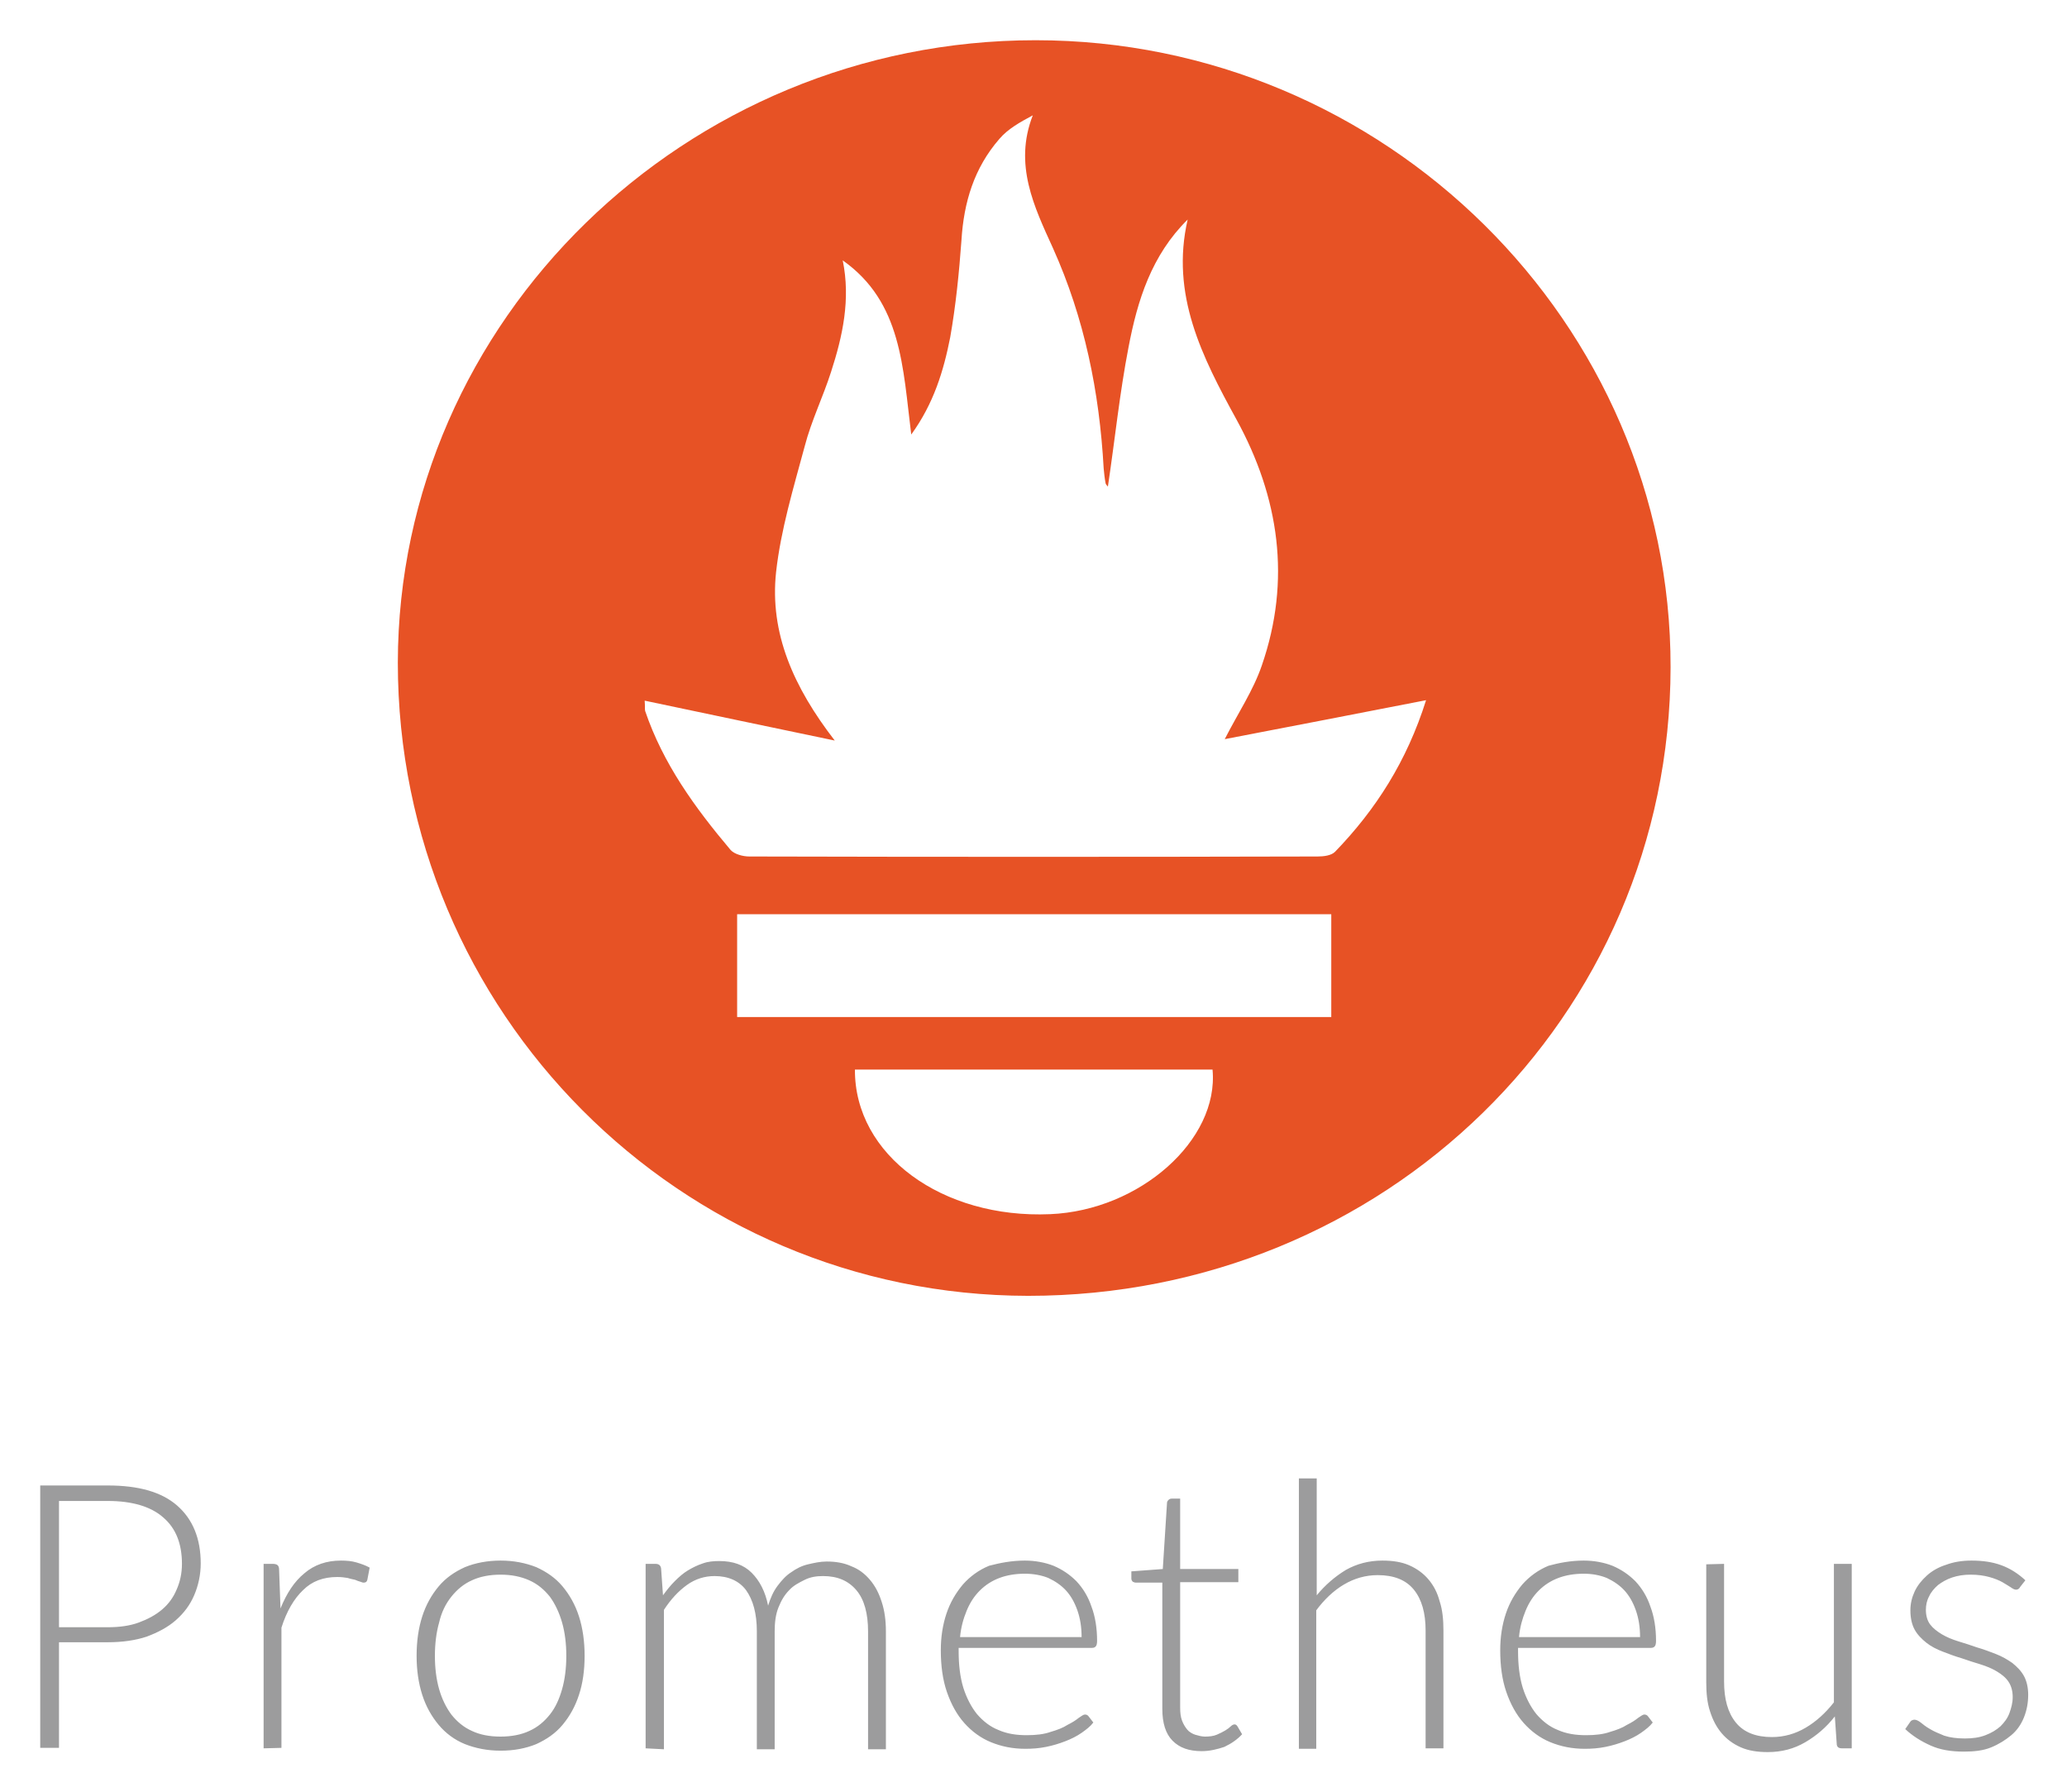
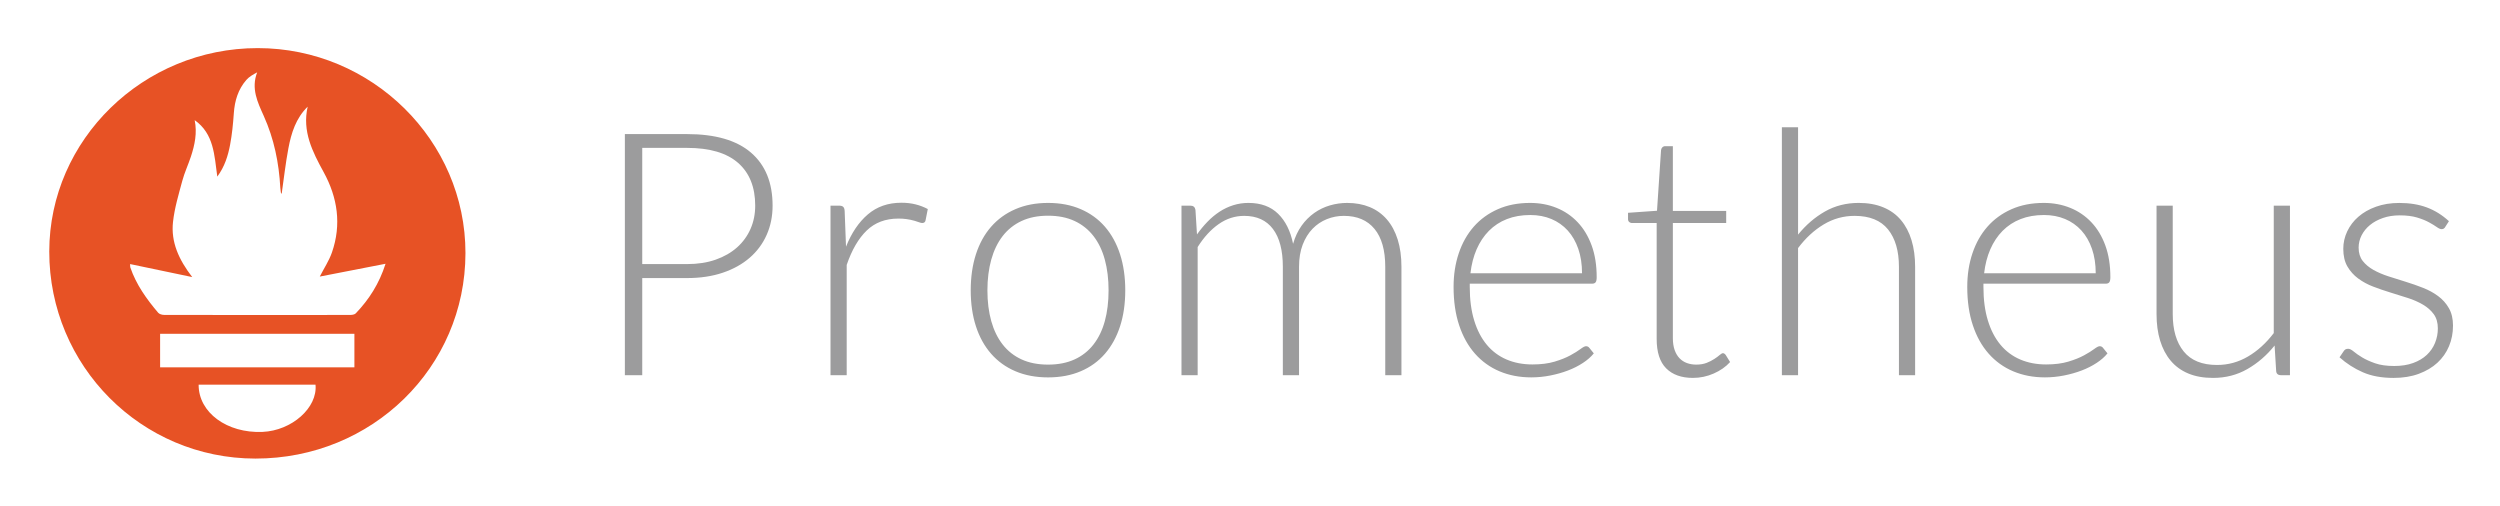
- <svg xmlns="http://www.w3.org/2000/svg" role="img" viewBox="-4.47 -3.97 440.44 381.69">
-   <style>svg {enable-background:new 0 0 432 373}</style>
-   <path fill="#9c9c9d" d="M8.1 345.9v22.5h-4v-55.9h14.4c6.6 0 11.5 1.4 14.8 4.3 3.3 2.9 5 7 5 12.3 0 2.4-.5 4.7-1.4 6.8-.9 2.1-2.2 3.8-3.9 5.3-1.7 1.5-3.8 2.6-6.2 3.5-2.4.8-5.2 1.2-8.3 1.2H8.1zm0-3.2h10.4c2.5 0 4.7-.3 6.6-1 1.9-.7 3.6-1.6 5-2.8 1.4-1.2 2.4-2.6 3.1-4.3.7-1.6 1.1-3.4 1.1-5.4 0-4.3-1.3-7.6-4-9.9-2.6-2.3-6.6-3.5-11.8-3.5H8.1v26.9zm43.6 25.8v-39.3h2c.4 0 .8.1 1 .3.2.2.3.5.3.9l.3 8.3c1.3-3.2 2.9-5.7 5.1-7.5 2.1-1.8 4.7-2.7 7.8-2.7 1.2 0 2.3.1 3.3.4s1.9.6 2.8 1.1l-.5 2.6c-.1.4-.3.6-.8.6-.2 0-.4-.1-.7-.2-.3-.1-.7-.2-1.1-.4-.4-.1-1-.2-1.6-.4-.6-.1-1.4-.2-2.2-.2-3 0-5.4.9-7.3 2.8-1.9 1.8-3.5 4.5-4.6 8v25.6l-3.8.1zm50.5-40c2.8 0 5.3.5 7.6 1.4 2.2 1 4.1 2.3 5.6 4.1s2.7 3.9 3.5 6.4c.8 2.5 1.2 5.3 1.2 8.4 0 3.1-.4 5.9-1.2 8.3-.8 2.5-2 4.6-3.5 6.4-1.5 1.8-3.4 3.1-5.6 4.1-2.2.9-4.7 1.4-7.6 1.4-2.8 0-5.3-.5-7.6-1.4-2.2-.9-4.1-2.3-5.6-4.1s-2.7-3.9-3.5-6.4c-.8-2.5-1.2-5.3-1.2-8.3 0-3.1.4-5.9 1.2-8.4.8-2.5 2-4.6 3.5-6.4 1.5-1.8 3.4-3.1 5.6-4.1 2.2-.9 4.8-1.4 7.6-1.4zm0 37.5c2.3 0 4.4-.4 6.1-1.2 1.8-.8 3.2-2 4.4-3.5 1.2-1.5 2-3.3 2.6-5.4s.9-4.5.9-7.1c0-2.6-.3-5-.9-7.1-.6-2.1-1.5-4-2.6-5.5-1.2-1.5-2.6-2.7-4.4-3.5-1.8-.8-3.8-1.2-6.1-1.2s-4.4.4-6.1 1.2c-1.8.8-3.2 2-4.4 3.5-1.2 1.5-2.1 3.3-2.6 5.5-.6 2.1-.9 4.5-.9 7.1 0 2.6.3 5 .9 7.1.6 2.1 1.5 3.9 2.6 5.4 1.2 1.5 2.6 2.7 4.4 3.5 1.7.8 3.7 1.2 6.1 1.2zm30.9 2.5v-39.3h2.1c.7 0 1.1.3 1.2 1l.4 5.7c.8-1.1 1.6-2.1 2.5-3 .9-.9 1.8-1.7 2.8-2.3 1-.6 2-1.1 3.2-1.5 1.1-.4 2.3-.5 3.5-.5 2.9 0 5.2.8 6.9 2.5 1.7 1.7 2.9 4 3.5 7 .5-1.6 1.1-3 2-4.2.9-1.2 1.8-2.2 2.9-2.9 1.1-.8 2.3-1.4 3.6-1.7s2.6-.6 4-.6c1.9 0 3.7.3 5.2 1 1.6.6 2.9 1.6 4 2.9 1.1 1.3 1.9 2.8 2.5 4.7.6 1.8.9 3.9.9 6.3v25.1h-3.8v-25.1c0-3.8-.8-6.8-2.5-8.8-1.7-2-4-3-7.1-3-1.4 0-2.7.2-3.9.8s-2.4 1.2-3.3 2.2c-1 1-1.7 2.2-2.3 3.7-.6 1.5-.8 3.2-.8 5.1v25.1h-3.8v-25.1c0-3.8-.8-6.7-2.3-8.8-1.5-2-3.8-3-6.7-3-2.1 0-4.1.6-5.9 1.9-1.8 1.3-3.4 3-4.9 5.3v29.7l-3.9-.2zm80.8-40c2.2 0 4.3.4 6.1 1.1 1.9.8 3.5 1.9 4.9 3.3 1.4 1.5 2.5 3.3 3.2 5.4.8 2.1 1.2 4.6 1.2 7.3 0 .6-.1 1-.3 1.2-.2.2-.4.3-.8.3h-28.4v.7c0 2.9.3 5.5 1 7.8.7 2.2 1.7 4.1 2.9 5.6 1.3 1.5 2.8 2.7 4.6 3.4 1.8.8 3.8 1.1 6 1.1 2 0 3.7-.2 5.1-.7 1.4-.4 2.7-.9 3.6-1.5 1-.5 1.8-1 2.4-1.5.6-.4 1-.7 1.3-.7.3 0 .6.1.8.4l1 1.3c-.6.8-1.5 1.5-2.5 2.2-1 .7-2.2 1.3-3.5 1.8-1.3.5-2.6.9-4.1 1.2-1.5.3-2.9.4-4.4.4-2.7 0-5.1-.5-7.3-1.4-2.2-.9-4.1-2.3-5.7-4.1-1.6-1.8-2.8-4-3.7-6.6-.9-2.6-1.3-5.6-1.3-8.9 0-2.8.4-5.4 1.2-7.8.8-2.4 2-4.4 3.5-6.2 1.5-1.7 3.4-3.1 5.6-4 2.3-.6 4.8-1.1 7.6-1.1zm0 2.8c-2 0-3.8.3-5.4.9-1.6.6-3 1.5-4.2 2.7-1.2 1.2-2.1 2.6-2.8 4.3-.7 1.7-1.2 3.5-1.4 5.6H226c0-2.1-.3-4-.9-5.7-.6-1.7-1.4-3.1-2.4-4.2s-2.3-2-3.8-2.7c-1.5-.6-3.2-.9-5-.9zm37.7 37.8c-2.7 0-4.7-.7-6.2-2.2-1.5-1.5-2.2-3.8-2.2-6.8v-26.9h-5.6c-.3 0-.5-.1-.7-.2-.2-.2-.3-.4-.3-.7v-1.5l6.7-.5.9-14.1c0-.2.1-.4.3-.6.2-.2.4-.3.7-.3h1.8v15h12.4v2.8H247v26.7c0 1.1.1 2 .4 2.8.3.8.7 1.4 1.1 1.9s1.1.9 1.7 1.1c.7.2 1.4.4 2.1.4.9 0 1.8-.1 2.5-.4.7-.3 1.3-.6 1.8-.9.5-.3.9-.6 1.2-.9.3-.3.6-.4.8-.4.2 0 .4.1.6.4l1 1.7c-1 1.1-2.3 2-3.8 2.7-1.5.5-3.1.9-4.8.9zm20.7-.6V311h3.8v24.9c1.8-2.2 3.9-4 6.2-5.4 2.3-1.3 4.9-2 7.8-2 2.2 0 4.1.3 5.7 1 1.6.7 3 1.7 4.1 3 1.1 1.3 1.9 2.8 2.4 4.7.6 1.8.8 3.9.8 6.2v25.1h-3.8v-25.1c0-3.7-.8-6.6-2.5-8.7-1.7-2.1-4.3-3.1-7.7-3.1-2.6 0-5 .7-7.2 2s-4.2 3.2-5.9 5.5v29.5h-3.7zm60.7-40c2.2 0 4.3.4 6.1 1.1 1.9.8 3.5 1.9 4.9 3.3 1.4 1.5 2.5 3.3 3.2 5.4.8 2.1 1.2 4.6 1.2 7.3 0 .6-.1 1-.3 1.2-.2.2-.4.3-.8.3H319v.7c0 2.9.3 5.5 1 7.8.7 2.2 1.7 4.1 2.9 5.6 1.3 1.5 2.8 2.7 4.6 3.4 1.8.8 3.8 1.1 6 1.1 2 0 3.7-.2 5.1-.7 1.4-.4 2.7-.9 3.6-1.5 1-.5 1.8-1 2.4-1.5.6-.4 1-.7 1.3-.7.3 0 .6.1.8.4l1 1.3c-.6.8-1.5 1.5-2.5 2.2-1 .7-2.2 1.3-3.5 1.8-1.3.5-2.6.9-4.1 1.2-1.5.3-2.9.4-4.4.4-2.7 0-5.1-.5-7.3-1.4-2.2-.9-4.1-2.3-5.7-4.1-1.6-1.8-2.8-4-3.7-6.6-.9-2.6-1.3-5.6-1.3-8.9 0-2.8.4-5.4 1.2-7.8.8-2.4 2-4.4 3.5-6.2 1.5-1.7 3.4-3.1 5.6-4 2.2-.6 4.7-1.1 7.5-1.1zm0 2.8c-2 0-3.8.3-5.4.9-1.6.6-3 1.5-4.2 2.7-1.2 1.2-2.1 2.6-2.8 4.3-.7 1.7-1.2 3.5-1.4 5.6H345c0-2.1-.3-4-.9-5.7-.6-1.7-1.4-3.1-2.4-4.2s-2.3-2-3.8-2.7c-1.5-.6-3.1-.9-4.9-.9zm29.9-2.1v25.1c0 3.7.8 6.6 2.5 8.7 1.7 2.1 4.3 3.1 7.7 3.1 2.6 0 5-.7 7.2-2s4.2-3.1 6-5.4v-29.5h3.8v39.3H388c-.7 0-1.1-.3-1.1-1l-.4-5.8c-1.8 2.3-3.9 4.1-6.3 5.5-2.4 1.4-5 2.1-8 2.1-2.2 0-4.1-.3-5.7-1s-3-1.7-4.1-3c-1.1-1.3-1.9-2.8-2.5-4.7-.6-1.8-.8-3.9-.8-6.2v-25.1l3.8-.1zm63.1 4.9c-.2.4-.5.6-.9.6-.3 0-.7-.2-1.1-.5-.5-.3-1.1-.7-1.8-1.1-.7-.4-1.7-.8-2.8-1.1-1.1-.3-2.4-.5-4-.5-1.4 0-2.7.2-3.9.6-1.2.4-2.2 1-3 1.6-.8.7-1.5 1.5-1.9 2.4-.5.9-.7 1.9-.7 2.9 0 1.2.3 2.3.9 3.1.6.8 1.5 1.5 2.5 2.1 1 .6 2.2 1.1 3.5 1.5 1.3.4 2.6.8 4 1.3 1.4.4 2.7.9 4 1.4 1.3.5 2.5 1.2 3.5 1.9 1 .8 1.9 1.7 2.5 2.8.6 1.1.9 2.5.9 4 0 1.7-.3 3.3-.9 4.8s-1.5 2.8-2.7 3.8-2.6 1.9-4.3 2.6-3.7.9-5.8.9c-2.8 0-5.1-.4-7.1-1.3s-3.8-2-5.4-3.5l.9-1.3c.1-.2.3-.4.4-.5.2-.1.4-.2.7-.2.3 0 .8.2 1.3.6.5.4 1.1.9 2 1.4.8.5 1.8.9 3 1.4 1.2.4 2.7.6 4.4.6 1.7 0 3.1-.2 4.4-.7 1.3-.5 2.3-1.1 3.2-1.9.8-.8 1.5-1.7 1.9-2.8.4-1.1.7-2.2.7-3.4 0-1.3-.3-2.4-.9-3.3-.6-.9-1.5-1.6-2.5-2.2-1-.6-2.2-1.1-3.5-1.5-1.3-.4-2.6-.8-4-1.3-1.4-.4-2.7-.9-4-1.4-1.3-.5-2.5-1.1-3.5-1.9-1-.8-1.9-1.7-2.5-2.8-.6-1.1-.9-2.5-.9-4.1 0-1.4.3-2.7.9-4 .6-1.3 1.5-2.4 2.6-3.4s2.5-1.8 4.1-2.3c1.6-.6 3.4-.9 5.4-.9 2.4 0 4.5.3 6.4 1 1.9.7 3.6 1.8 5.1 3.2l-1.1 1.4z" />
-   <path fill="#e75225" d="M216.2 4.6c74.4 0 135.4 60.3 135.3 133.6-.1 74.5-60.9 133.9-136.9 133.9-74.2-.1-134.3-60.4-134.3-134.9.1-72.9 61.3-132.6 135.9-132.6zm-41.1 46.9c1.7 8.3 0 16.1-2.5 23.8-1.7 5.3-4.2 10.4-5.6 15.8-2.4 8.9-5.1 17.8-6.1 26.8-1.4 13 3.7 24.5 12.5 35.9-14.3-3-27.3-5.7-40.5-8.5.1 1.3 0 1.8.1 2.2 3.8 11.2 10.6 20.6 18.2 29.6.8.9 2.6 1.4 4 1.4 40.4.1 80.7.1 121.1 0 1.3 0 2.9-.2 3.7-1 8.7-9 15.3-19.3 19.4-32.3-14.8 2.9-28.9 5.6-42.9 8.3 2.8-5.5 6.1-10.4 7.9-15.7 6.3-18.2 3.7-35.8-5.4-52.4-7.3-13.3-14.1-26.6-10.4-42.6C240.9 50.4 237.9 60 236 70c-1.9 9.8-2.9 19.7-4.4 29.7-.2-.3-.5-.5-.5-.8-.2-1-.3-2.1-.4-3.1-.9-16.3-4.1-32-10.8-46.9-4-8.8-8.4-17.8-4.3-28.3-2.8 1.5-5.3 2.9-7.1 5-5.4 6.2-7.6 13.5-8.1 21.6-.5 6.9-1.2 13.9-2.4 20.7-1.4 7.1-3.5 14.1-8.3 20.7-1.8-14.3-2-28.2-14.6-37.1zm104.1 139.3H152.6v21.9h126.6v-21.9zm-101.5 33.1c-.1 18.2 18.6 31.8 41.6 30.8 19.1-.8 36-15.8 34.6-30.8h-76.2z" />
+ <svg xmlns="http://www.w3.org/2000/svg" role="img" viewBox="-4.68 -3.18 438.36 88.61">
+   <path fill="#9C9C9D" d="M107.934 45.577v17.029h-3.047V20.332h10.904c4.959 0 8.698 1.085 11.218 3.256 2.519 2.172 3.78 5.268 3.78 9.291 0 1.853-.343 3.555-1.032 5.109a11.343 11.343 0 0 1-2.972 4.018c-1.296 1.126-2.868 2.003-4.72 2.629-1.852.628-3.943.942-6.274.942h-7.857zm0-2.451h7.857c1.871 0 3.546-.259 5.019-.777 1.473-.518 2.723-1.234 3.75-2.15a9.337 9.337 0 0 0 2.359-3.242c.547-1.245.822-2.604.822-4.078 0-3.245-1.002-5.745-3.003-7.499-2.002-1.752-4.984-2.628-8.947-2.628h-7.857v20.374zm33.01 19.479V32.879h1.495c.338 0 .583.07.731.209.15.14.234.378.255.717l.238 6.273c.956-2.409 2.23-4.297 3.825-5.662 1.593-1.363 3.554-2.047 5.885-2.047.896 0 1.722.095 2.479.284a9.531 9.531 0 0 1 2.151.821l-.389 1.972c-.058.32-.259.478-.597.478-.12 0-.289-.04-.507-.119-.22-.08-.493-.169-.822-.269a9.853 9.853 0 0 0-2.853-.388c-2.25 0-4.098.697-5.542 2.091-1.444 1.394-2.614 3.406-3.51 6.035v19.33h-2.839zm38.151-30.204c2.13 0 4.037.364 5.721 1.091 1.683.727 3.102 1.758 4.257 3.092 1.155 1.334 2.035 2.943 2.644 4.825.607 1.883.91 3.989.91 6.32 0 2.329-.303 4.431-.91 6.302-.609 1.873-1.489 3.477-2.644 4.811s-2.574 2.359-4.257 3.076c-1.685.718-3.591 1.076-5.721 1.076-2.132 0-4.038-.357-5.721-1.076-1.683-.717-3.107-1.741-4.273-3.076-1.165-1.334-2.051-2.938-2.658-4.811-.607-1.871-.912-3.973-.912-6.302 0-2.331.305-4.437.912-6.32.607-1.882 1.493-3.49 2.658-4.825 1.165-1.334 2.59-2.365 4.273-3.092 1.683-.727 3.589-1.091 5.721-1.091zm0 28.352c1.773 0 3.32-.305 4.646-.912a8.79 8.79 0 0 0 3.315-2.614c.887-1.135 1.549-2.503 1.988-4.107.438-1.604.657-3.401.657-5.392 0-1.972-.218-3.766-.657-5.379-.438-1.613-1.1-2.992-1.988-4.137a8.868 8.868 0 0 0-3.315-2.644c-1.326-.617-2.873-.926-4.646-.926-1.773 0-3.322.309-4.646.926a8.883 8.883 0 0 0-3.317 2.644c-.886 1.145-1.553 2.524-2.002 4.137-.447 1.613-.673 3.407-.673 5.379 0 1.991.225 3.788.673 5.392.449 1.604 1.116 2.972 2.002 4.107a8.79 8.79 0 0 0 3.317 2.614c1.324.608 2.873.912 4.646.912zm23.391 1.852V32.879h1.554c.518 0 .815.25.896.747l.268 4.302a18.591 18.591 0 0 1 1.854-2.24 12.373 12.373 0 0 1 2.105-1.748 9.728 9.728 0 0 1 2.391-1.135 8.767 8.767 0 0 1 2.672-.404c2.171 0 3.905.633 5.199 1.898 1.296 1.265 2.171 3.022 2.63 5.273.357-1.235.859-2.3 1.505-3.197a9.442 9.442 0 0 1 2.222-2.225 9.26 9.26 0 0 1 2.73-1.314 10.689 10.689 0 0 1 3.028-.434c1.47 0 2.793.245 3.965.732a7.946 7.946 0 0 1 3 2.166c.824.956 1.454 2.131 1.894 3.525.437 1.394.655 2.987.655 4.78v19.001h-2.838V43.604c0-2.907-.627-5.124-1.884-6.647-1.253-1.524-3.046-2.285-5.376-2.285a7.912 7.912 0 0 0-2.973.568 7.215 7.215 0 0 0-2.509 1.687c-.727.747-1.304 1.679-1.734 2.794-.428 1.115-.641 2.41-.641 3.884v19.001h-2.84V43.604c0-2.888-.577-5.098-1.732-6.632-1.155-1.533-2.838-2.3-5.049-2.3-1.613 0-3.107.483-4.48 1.449-1.375.966-2.6 2.305-3.676 4.018v22.467h-2.836zm61.124-30.204c1.672 0 3.222.29 4.644.867a10.42 10.42 0 0 1 3.704 2.524c1.046 1.105 1.863 2.465 2.451 4.077.588 1.613.88 3.466.88 5.558 0 .438-.063.738-.194.896-.127.16-.331.239-.609.239h-21.453v.567c0 2.23.257 4.193.778 5.885.518 1.694 1.253 3.112 2.211 4.259a9.1 9.1 0 0 0 3.465 2.583c1.352.579 2.866.868 4.542.868 1.493 0 2.785-.165 3.884-.493 1.095-.329 2.014-.697 2.76-1.106.75-.408 1.341-.776 1.778-1.106.44-.329.757-.493.958-.493.257 0 .458.1.599.299l.775.956c-.479.597-1.109 1.155-1.898 1.672-.785.518-1.662.961-2.627 1.329-.968.37-2.003.662-3.109.882a17.175 17.175 0 0 1-3.331.327c-2.032 0-3.884-.354-5.556-1.06a11.843 11.843 0 0 1-4.306-3.091c-1.201-1.356-2.127-3.014-2.778-4.975-.655-1.961-.982-4.207-.982-6.737 0-2.13.303-4.097.912-5.9.606-1.803 1.482-3.356 2.627-4.661 1.148-1.304 2.549-2.325 4.215-3.062 1.66-.736 3.547-1.104 5.66-1.104zm.042 2.121c-1.532 0-2.905.239-4.116.717a8.986 8.986 0 0 0-3.148 2.061c-.884.896-1.598 1.972-2.148 3.226-.546 1.255-.908 2.659-1.088 4.214h19.569c0-1.594-.222-3.024-.658-4.288-.437-1.264-1.053-2.334-1.848-3.211a8.023 8.023 0 0 0-2.862-2.017c-1.117-.468-2.349-.702-3.701-.702zm28.516 28.561c-2.01 0-3.574-.556-4.69-1.672-1.116-1.116-1.672-2.838-1.672-5.169V35.926h-4.271a.795.795 0 0 1-.539-.179c-.141-.12-.211-.289-.211-.508v-1.106l5.081-.358.708-10.636a.838.838 0 0 1 .222-.478.677.677 0 0 1 .518-.209h1.331v11.353h9.352v2.12h-9.352v20.166c0 .817.106 1.519.313 2.107.211.586.496 1.07.866 1.449.37.378.803.657 1.299.836.5.18 1.035.269 1.613.269.718 0 1.334-.106 1.856-.315a7.408 7.408 0 0 0 1.341-.687c.38-.248.69-.477.926-.687.239-.209.43-.313.57-.313.158 0 .317.099.475.298l.778 1.255c-.757.836-1.718 1.509-2.884 2.017a8.97 8.97 0 0 1-3.63.763zm15.594-.478V19.136h2.838v18.821c1.377-1.693 2.943-3.042 4.707-4.048 1.76-1.005 3.739-1.509 5.929-1.509 1.634 0 3.074.26 4.317.777 1.246.518 2.275 1.265 3.091 2.24.817.976 1.437 2.151 1.852 3.525.419 1.375.63 2.928.63 4.661v19.001h-2.838v-19c0-2.789-.641-4.974-1.912-6.558-1.278-1.584-3.229-2.375-5.859-2.375-1.951 0-3.764.503-5.436 1.509-1.672 1.006-3.165 2.385-4.482 4.138v22.287h-2.837zm45.919-30.204c1.672 0 3.222.29 4.644.867a10.42 10.42 0 0 1 3.704 2.524c1.046 1.105 1.863 2.465 2.451 4.077.588 1.613.88 3.466.88 5.558 0 .438-.063.738-.194.896-.127.16-.331.239-.609.239h-21.453v.567c0 2.23.257 4.193.778 5.885.518 1.694 1.253 3.112 2.211 4.259a9.1 9.1 0 0 0 3.465 2.583c1.352.579 2.866.868 4.542.868 1.493 0 2.785-.165 3.884-.493 1.095-.329 2.014-.697 2.76-1.106.75-.408 1.341-.776 1.778-1.106.44-.329.757-.493.958-.493.257 0 .458.1.599.299l.775.956c-.479.597-1.109 1.155-1.898 1.672-.785.518-1.662.961-2.627 1.329-.968.37-2.003.662-3.109.882a17.175 17.175 0 0 1-3.331.327c-2.032 0-3.884-.354-5.556-1.06a11.843 11.843 0 0 1-4.306-3.091c-1.201-1.356-2.127-3.014-2.778-4.975-.655-1.961-.982-4.207-.982-6.737 0-2.13.303-4.097.912-5.9.606-1.803 1.482-3.356 2.627-4.661 1.148-1.304 2.549-2.325 4.215-3.062 1.661-.736 3.548-1.104 5.66-1.104zm.043 2.121c-1.532 0-2.905.239-4.116.717a8.986 8.986 0 0 0-3.148 2.061c-.884.896-1.598 1.972-2.148 3.226-.546 1.255-.908 2.659-1.088 4.214h19.569c0-1.594-.222-3.024-.658-4.288-.437-1.264-1.053-2.334-1.848-3.211a8.023 8.023 0 0 0-2.862-2.017c-1.117-.468-2.349-.702-3.701-.702zm22.572-1.643V51.88c0 2.79.637 4.975 1.919 6.558 1.278 1.584 3.225 2.377 5.845 2.377 1.936 0 3.746-.493 5.426-1.479 1.679-.986 3.186-2.355 4.524-4.109V32.879h2.841v29.727h-1.567c-.549 0-.834-.259-.856-.776l-.271-4.422c-1.373 1.713-2.965 3.088-4.771 4.123-1.803 1.035-3.813 1.553-6.028 1.553-1.655 0-3.102-.259-4.338-.776s-2.264-1.264-3.081-2.241c-.817-.975-1.437-2.151-1.856-3.524-.419-1.375-.627-2.928-.627-4.662V32.879h2.84zm47.8 3.704c-.141.279-.359.418-.658.418-.218 0-.503-.124-.852-.373s-.806-.527-1.373-.836c-.567-.309-1.264-.588-2.091-.837-.827-.248-1.838-.373-3.031-.373-1.077 0-2.056.154-2.943.462s-1.644.72-2.271 1.237a5.637 5.637 0 0 0-1.465 1.802 4.7 4.7 0 0 0-.521 2.161c0 .933.239 1.709.715 2.324.479.616 1.106 1.142 1.884 1.58.778.437 1.658.813 2.644 1.132.986.317 1.996.636 3.031.954s2.046.672 3.031 1.062c.986.387 1.87.871 2.644 1.449a6.842 6.842 0 0 1 1.884 2.12c.479.838.715 1.854.715 3.047 0 1.296-.232 2.5-.701 3.616-.468 1.116-1.144 2.081-2.032 2.898s-1.975 1.463-3.271 1.942c-1.296.479-2.767.717-4.422.717-2.091 0-3.894-.333-5.408-1a15.214 15.214 0 0 1-4.063-2.614l.69-1.016c.099-.16.208-.278.327-.359.12-.079.289-.12.507-.12.261 0 .577.16.958.479.377.319.87.662 1.479 1.03.606.37 1.363.713 2.271 1.032.905.319 2.025.477 3.359.477 1.253 0 2.359-.174 3.317-.523.954-.347 1.753-.82 2.391-1.419a5.888 5.888 0 0 0 1.447-2.105 6.657 6.657 0 0 0 .493-2.554c0-.996-.239-1.822-.715-2.48-.479-.657-1.106-1.213-1.884-1.672a13.15 13.15 0 0 0-2.644-1.165c-.986-.319-2-.637-3.046-.956s-2.063-.667-3.049-1.046a11.011 11.011 0 0 1-2.644-1.433 6.883 6.883 0 0 1-1.88-2.107c-.479-.827-.718-1.856-.718-3.092 0-1.055.229-2.071.687-3.047a7.763 7.763 0 0 1 1.958-2.568c.845-.737 1.877-1.325 3.091-1.763 1.215-.437 2.581-.658 4.095-.658 1.81 0 3.419.263 4.824.788 1.405.525 2.693 1.328 3.869 2.409l-.629.98z" />
+   <path fill="#E75225" d="M40.519 5.256c20.014.004 36.442 16.225 36.417 35.959-.026 20.033-16.386 36.029-36.835 36.014-19.993-.014-36.157-16.252-36.143-36.307.014-19.611 16.476-35.67 36.561-35.666zm-11.063 12.63c.459 2.245.013 4.339-.665 6.399-.47 1.426-1.119 2.8-1.507 4.245-.639 2.382-1.364 4.778-1.63 7.215-.382 3.503 1.003 6.589 3.372 9.658l-10.894-2.28c.019.342-.001.472.036.582 1.032 3.015 2.85 5.556 4.886 7.951.215.253.706.384 1.07.384 10.862.02 21.724.019 32.585.005.337 0 .786-.064.993-.28 2.328-2.433 4.108-5.204 5.221-8.695l-11.532 2.245c.761-1.482 1.629-2.785 2.128-4.217 1.707-4.899 1-9.635-1.451-14.102-1.967-3.585-3.781-7.154-2.8-11.474-2.077 2.039-2.875 4.635-3.381 7.31-.499 2.635-.792 5.309-1.178 7.982-.055-.081-.126-.14-.137-.21a8.064 8.064 0 0 1-.101-.846c-.235-4.379-1.095-8.598-2.91-12.627-1.069-2.372-2.247-4.797-1.146-7.626-.746.391-1.419.779-1.903 1.334-1.442 1.655-2.038 3.644-2.191 5.821-.131 1.86-.311 3.729-.658 5.558-.365 1.922-.943 3.806-2.241 5.572-.524-3.775-.583-7.507-3.966-9.904zm28.006 37.46H23.394v5.883h34.068v-5.883zm-27.313 8.922c-.028 4.899 4.991 8.549 11.195 8.284 5.141-.219 9.691-4.24 9.3-8.284H30.149z" />
</svg>
